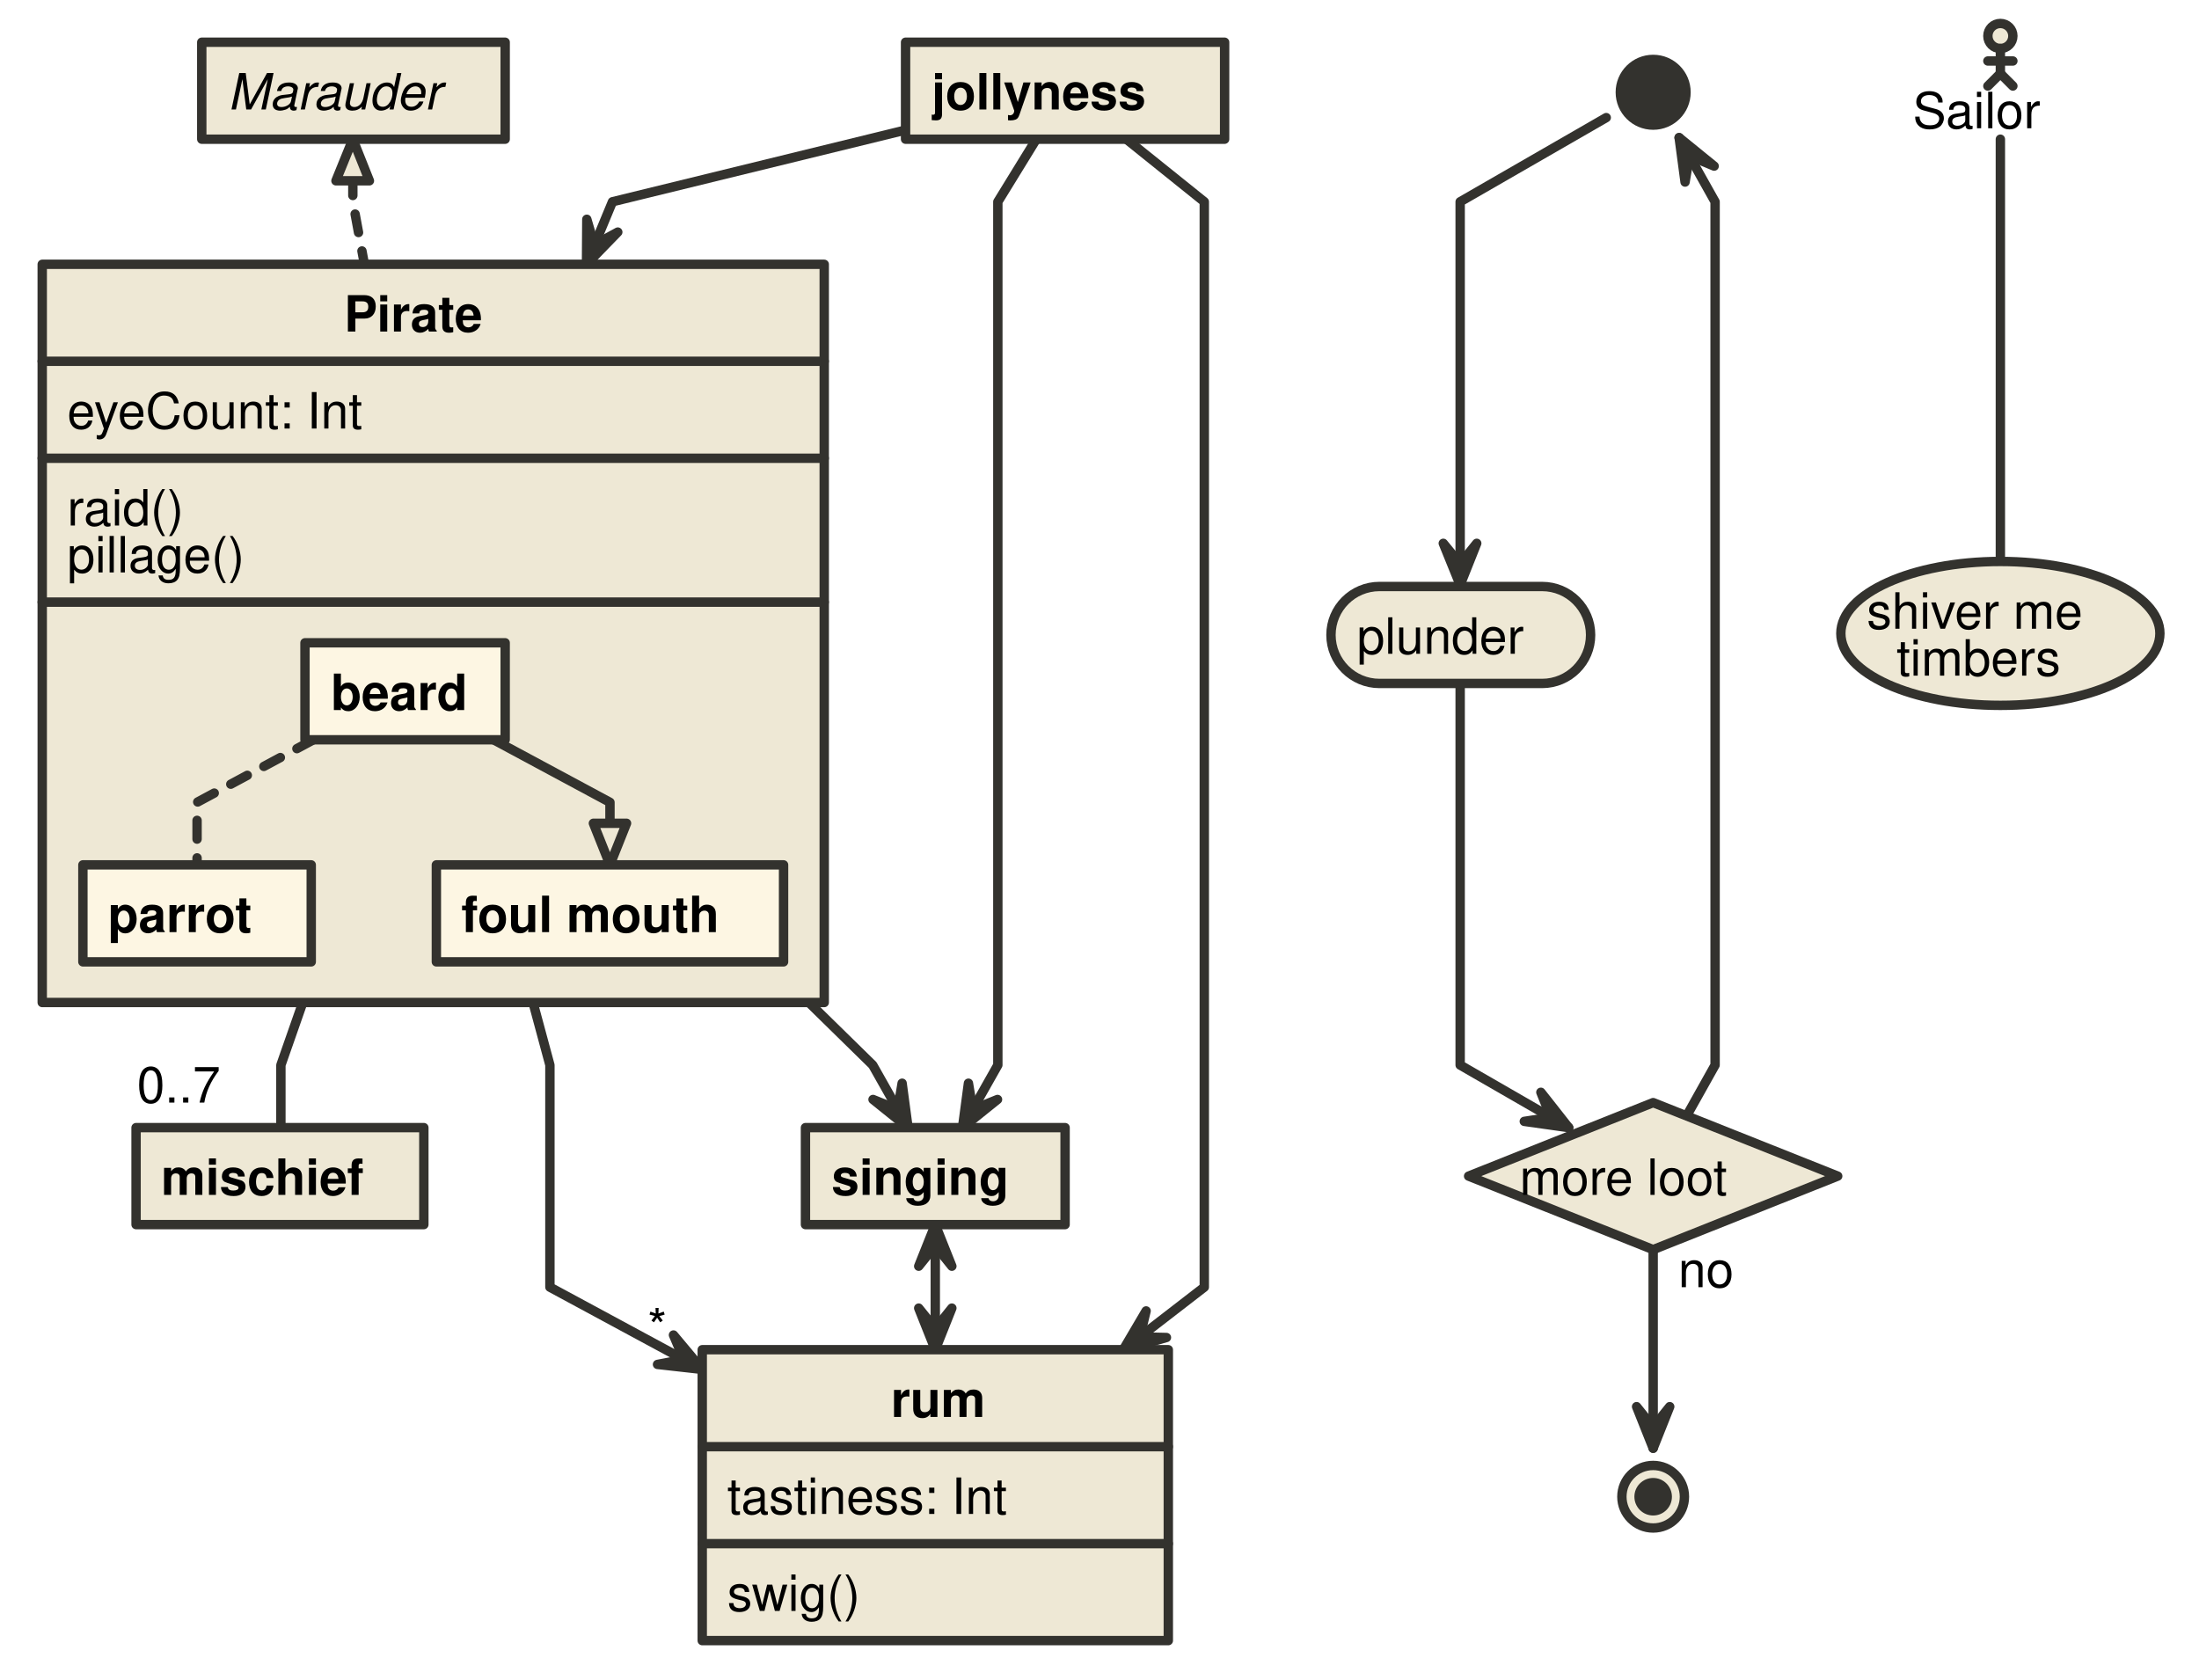
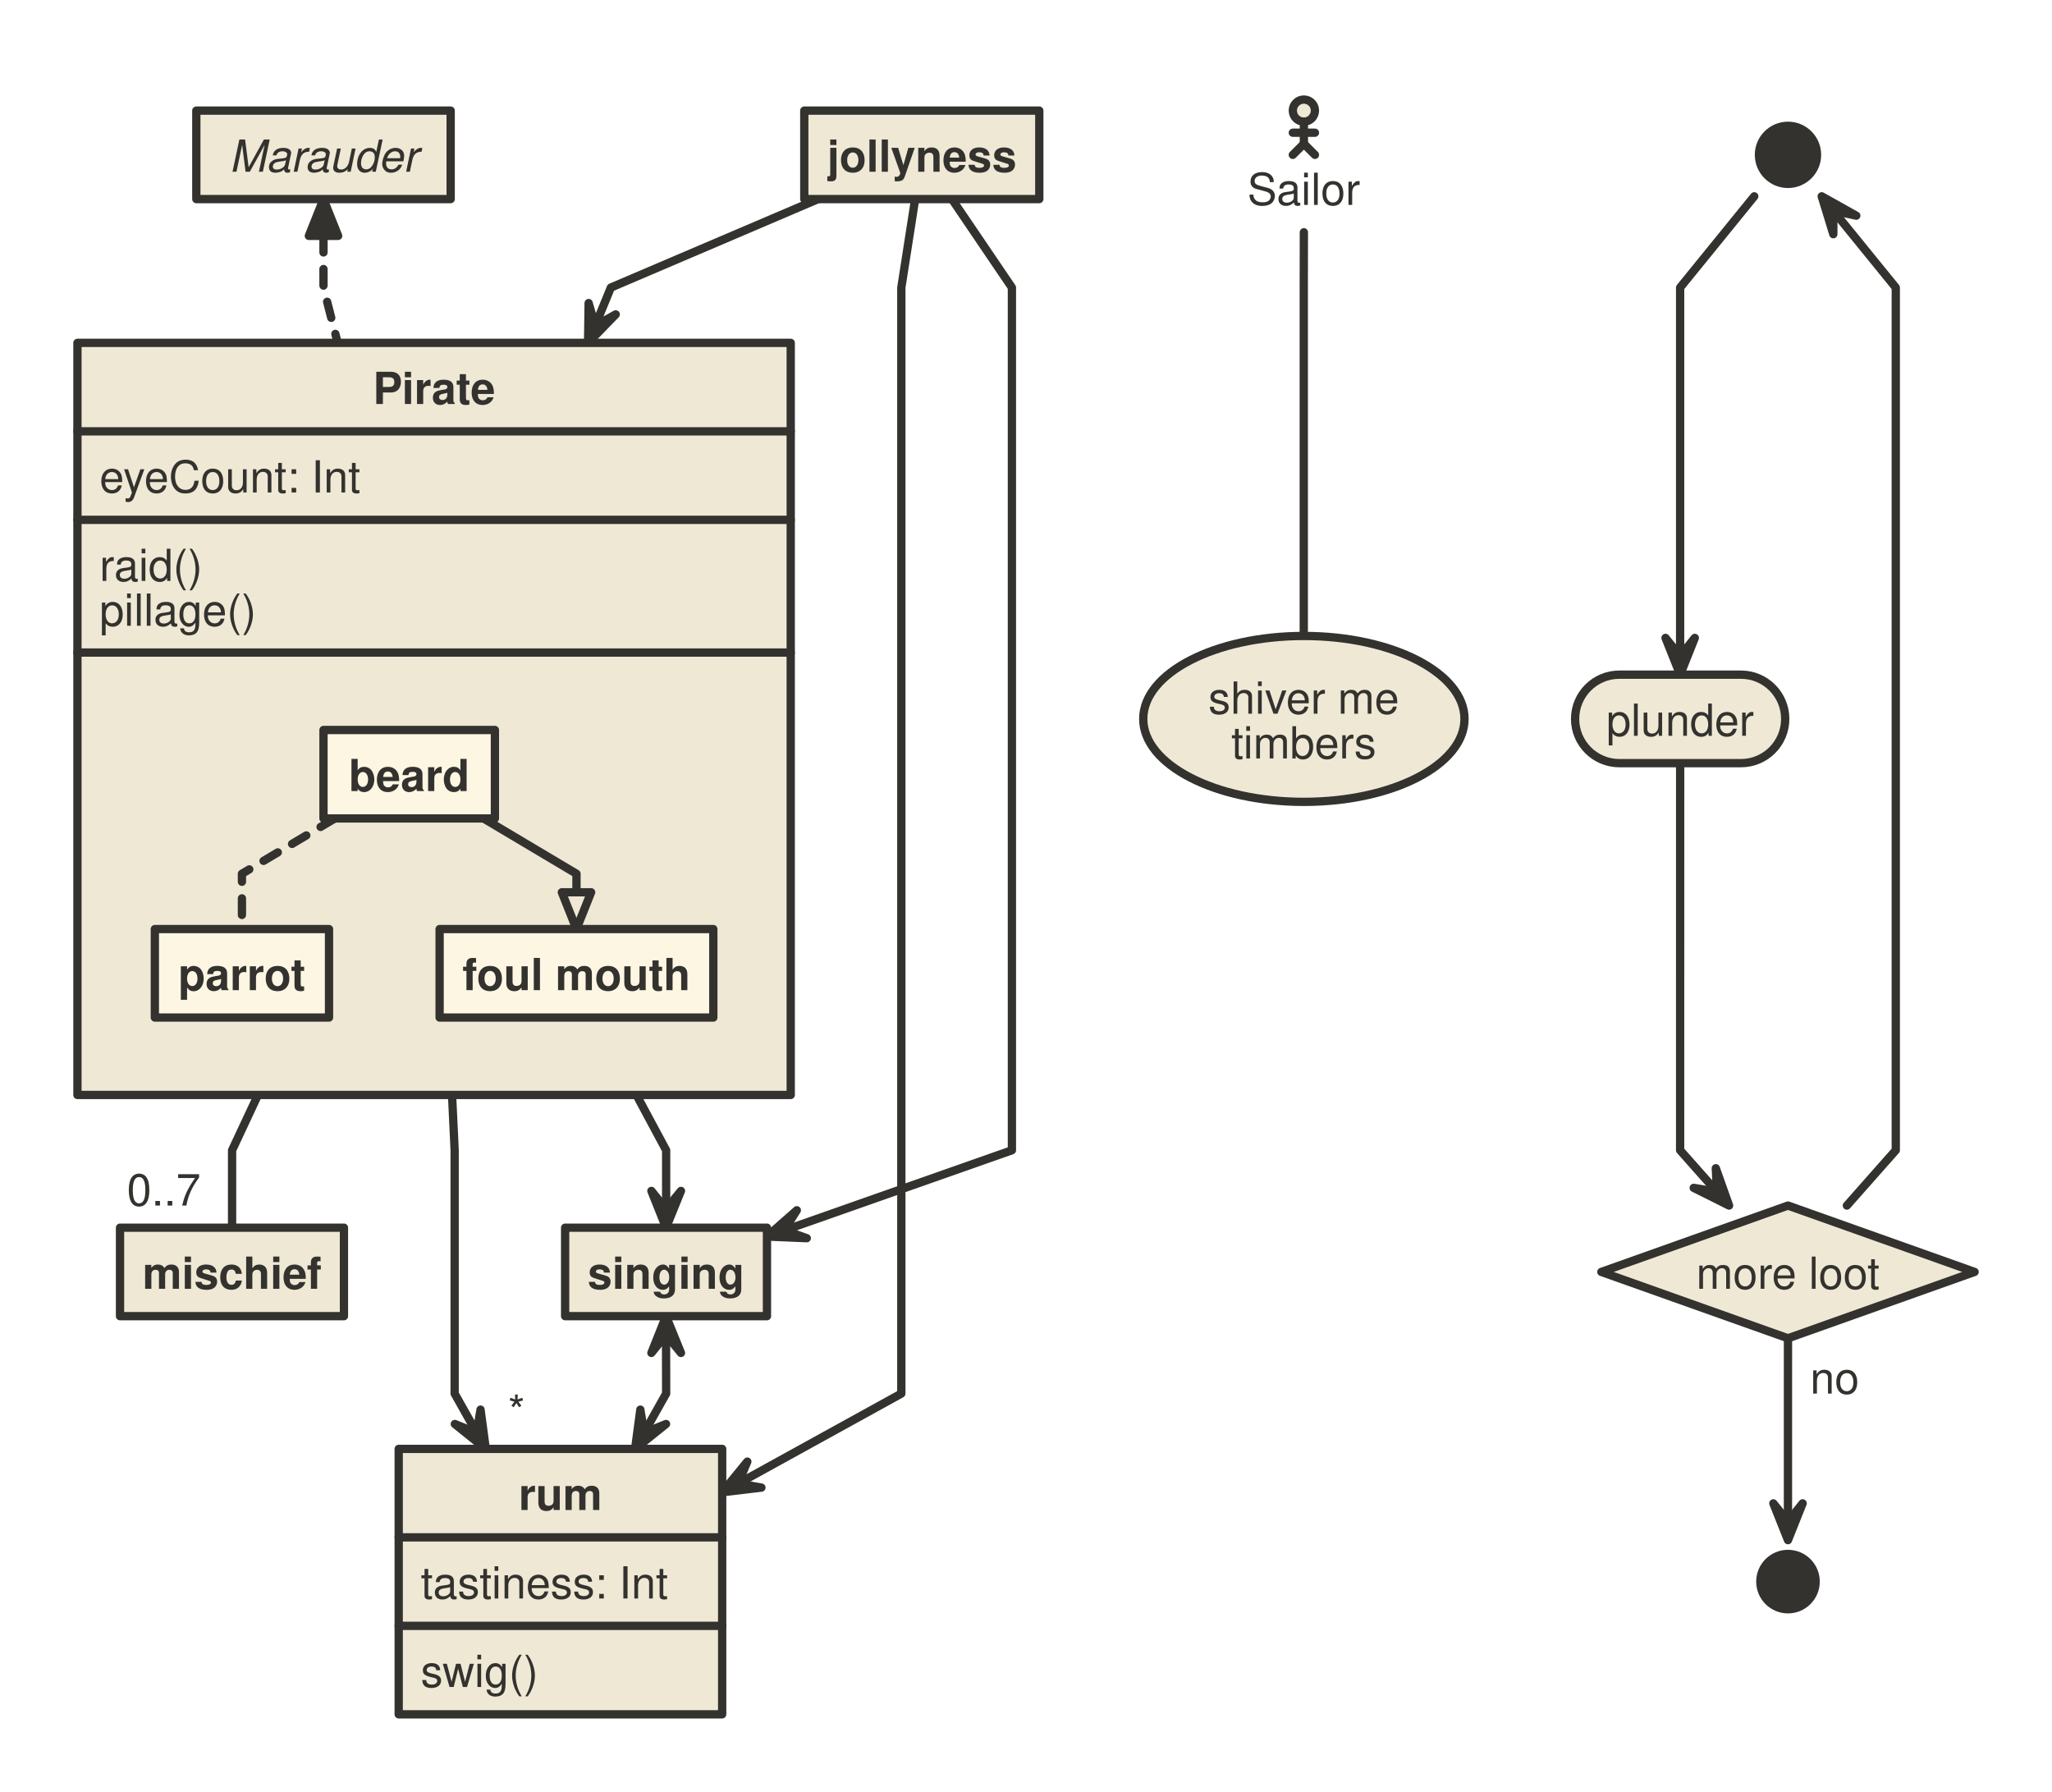
- <svg xmlns="http://www.w3.org/2000/svg" class="kroki-output kroki-output-nomnoml" baseProfile="full" viewBox="0 0 703 537" width="703" height="537" style="font-weight:bold; font-size:12pt; font-family:'Calibri', Helvetica, sans-serif;;stroke-width:3;stroke-linejoin:round;stroke-linecap:round">
-   <path d="M112.8 44.5 L112.8 64.5 L116.5 84.5 L116.5 84.5 " style="stroke:#33322E;fill:none;stroke-dasharray:6;" />
-   <path d="M118.1 57.8 L112.8 57.8 L107.4 57.8 L112.8 44.5 Z" style="stroke:#33322E;fill:#eee8d5;stroke-dasharray:none;" />
-   <text x="43.8" y="352.5" style="font-weight:normal;">0..7</text>
-   <path d="M96.8 320.5 L89.8 340.5 L89.8 360.5 L89.8 360.5 " style="stroke:#33322E;fill:none;stroke-dasharray:none;" />
-   <path d="M289.8 41.5 L195.8 64.5 L187.5 84.5 L187.5 84.5 " style="stroke:#33322E;fill:none;stroke-dasharray:none;" />
-   <path d="M187.6 70.1 L190 78.3 L197.5 74.2 L187.5 84.5 Z" style="stroke:#33322E;fill:#33322E;stroke-dasharray:none;" />
-   <path d="M360.1 44.5 L385 64.5 L385 411.5 L385 411.5 L359.1 431.5 L359.1 431.5 " style="stroke:#33322E;fill:none;stroke-dasharray:none;" />
-   <path d="M366.4 419.1 L364.4 427.4 L372.9 427.6 L359.1 431.5 Z" style="stroke:#33322E;fill:#33322E;stroke-dasharray:none;" />
-   <path d="M331.3 44.5 L319 64.5 L319 340.5 L319 340.5 L307.7 360.5 L307.7 360.5 " style="stroke:#33322E;fill:none;stroke-dasharray:none;" />
-   <path d="M309.6 346.3 L311 354.7 L318.9 351.5 L307.7 360.5 Z" style="stroke:#33322E;fill:#33322E;stroke-dasharray:none;" />
-   <text x="207" y="429.8" style="font-weight:normal;">*</text>
-   <path d="M170.4 320.5 L175.8 340.5 L175.8 411.5 L175.8 411.5 L224.5 437.8 L224.5 437.8 " style="stroke:#33322E;fill:none;stroke-dasharray:none;" />
-   <path d="M210.2 436.2 L218.6 434.6 L215.3 426.8 L224.5 437.8 Z" style="stroke:#33322E;fill:#33322E;stroke-dasharray:none;" />
-   <path d="M258.6 320.5 L279 340.5 L290.3 360.5 L290.3 360.5 " style="stroke:#33322E;fill:none;stroke-dasharray:none;" />
-   <path d="M279.1 351.5 L287 354.7 L288.4 346.3 L290.3 360.5 Z" style="stroke:#33322E;fill:#33322E;stroke-dasharray:none;" />
-   <path d="M299 391.5 L299 411.5 L299 431.5 L299 431.5 " style="stroke:#33322E;fill:none;stroke-dasharray:none;" />
-   <path d="M293.7 418.2 L299 424.8 L304.3 418.2 L299 431.5 Z" style="stroke:#33322E;fill:#33322E;stroke-dasharray:none;" />
-   <path d="M304.3 404.8 L299 398.2 L293.7 404.8 L299 391.5 Z" style="stroke:#33322E;fill:#33322E;stroke-dasharray:none;" />
-   <path d="M513.5 37.6 L466.8 64.5 L466.8 187 L466.8 187 " style="stroke:#33322E;fill:none;stroke-dasharray:none;" />
-   <path d="M461.4 173.7 L466.8 180.3 L472.1 173.7 L466.8 187 Z" style="stroke:#33322E;fill:#33322E;stroke-dasharray:none;" />
-   <path d="M466.8 218 L466.8 340.5 L501.5 360.5 L501.5 360.5 " style="stroke:#33322E;fill:none;stroke-dasharray:none;" />
-   <path d="M487.3 358.5 L495.8 357.2 L492.6 349.2 L501.5 360.5 Z" style="stroke:#33322E;fill:#33322E;stroke-dasharray:none;" />
-   <path d="M537.1 360.5 L548.3 340.5 L548.3 64.5 L548.3 64.5 L536.8 44 L536.8 44 " style="stroke:#33322E;fill:none;stroke-dasharray:none;" />
-   <path d="M548 53.1 L540.1 49.8 L538.7 58.2 L536.8 44 Z" style="stroke:#33322E;fill:#33322E;stroke-dasharray:none;" />
-   <text x="536.5" y="411.5" style="font-weight:normal;">no</text>
-   <path d="M528.5 391.5 L528.5 411.5 L528.5 463 L528.5 463 " style="stroke:#33322E;fill:none;stroke-dasharray:none;" />
-   <path d="M523.2 449.7 L528.5 456.3 L533.8 449.7 L528.5 463 Z" style="stroke:#33322E;fill:#33322E;stroke-dasharray:none;" />
-   <path d="M639.5 44.5 L639.5 64.5 L639.5 179.5 L639.5 179.5 " style="stroke:#33322E;fill:none;stroke-dasharray:none;" />
-   <rect x="13.5" y="84.5" height="236" width="250" style="stroke:#33322E;fill:#eee8d5;stroke-dasharray:none;" />
-   <text x="110" y="106" style="">Pirate</text>
-   <path d="M13.5 115.5 L263.5 115.5" style="stroke:#33322E;fill:none;stroke-dasharray:none;" />
-   <text x="21.5" y="137" style="font-weight:normal;">eyeCount: Int</text>
-   <path d="M13.5 146.5 L263.5 146.5" style="stroke:#33322E;fill:none;stroke-dasharray:none;" />
-   <text x="21.5" y="168" style="font-weight:normal;">raid()</text>
-   <text x="21.5" y="183" style="font-weight:normal;">pillage()</text>
-   <path d="M13.5 192.5 L263.5 192.5" style="stroke:#33322E;fill:none;stroke-dasharray:none;" />
-   <path d="M100.2 236.5 L63 256.5 L63 276.5 L63 276.5 " style="stroke:#33322E;fill:none;stroke-dasharray:6;" />
-   <path d="M157.8 236.5 L195 256.5 L195 276.5 L195 276.5 " style="stroke:#33322E;fill:none;stroke-dasharray:none;" />
-   <path d="M189.7 263.2 L195 263.2 L200.3 263.2 L195 276.5 Z" style="stroke:#33322E;fill:#eee8d5;stroke-dasharray:none;" />
-   <rect x="97.5" y="205.5" height="31" width="64" style="stroke:#33322E;fill:#fdf6e3;stroke-dasharray:none;" />
-   <text x="105.8" y="227" style="">beard</text>
-   <rect x="26.5" y="276.5" height="31" width="73" style="stroke:#33322E;fill:#fdf6e3;stroke-dasharray:none;" />
-   <text x="34.5" y="298" style="">parrot</text>
-   <rect x="139.5" y="276.5" height="31" width="111" style="stroke:#33322E;fill:#fdf6e3;stroke-dasharray:none;" />
-   <text x="147.5" y="298" style="">foul mouth</text>
-   <rect x="64.5" y="13.5" height="31" width="97" style="stroke:#33322E;fill:#eee8d5;stroke-dasharray:none;" />
-   <text x="72.8" y="35" style="font-weight:normal;font-style:italic;">Marauder</text>
-   <rect x="43.5" y="360.5" height="31" width="92" style="stroke:#33322E;fill:#eee8d5;stroke-dasharray:none;" />
-   <text x="51.5" y="382" style="">mischief</text>
-   <rect x="289.5" y="13.5" height="31" width="102" style="stroke:#33322E;fill:#eee8d5;stroke-dasharray:none;" />
-   <text x="297.8" y="35" style="">jollyness</text>
-   <rect x="224.5" y="431.5" height="93" width="149" style="stroke:#33322E;fill:#eee8d5;stroke-dasharray:none;" />
-   <text x="284.8" y="453" style="">rum</text>
-   <path d="M224.5 462.5 L373.5 462.5" style="stroke:#33322E;fill:none;stroke-dasharray:none;" />
-   <text x="232.5" y="484" style="font-weight:normal;">tastiness: Int</text>
-   <path d="M224.5 493.5 L373.5 493.5" style="stroke:#33322E;fill:none;stroke-dasharray:none;" />
-   <text x="232.5" y="515" style="font-weight:normal;">swig()</text>
-   <rect x="257.5" y="360.5" height="31" width="83" style="stroke:#33322E;fill:#eee8d5;stroke-dasharray:none;" />
-   <text x="265.8" y="382" style="">singing</text>
-   <circle r="12" cx="528.5" cy="29.5" style="stroke:none; fill:#33322E;" />
-   <rect x="425.5" y="187.5" rx="15.5" ry="15.5" height="31" width="83" style="stroke:#33322E;fill:#eee8d5;stroke-dasharray:none;" />
-   <text x="433.8" y="209" style="font-weight:normal;">plunder</text>
-   <path d="M528.5 352.5 L587.5 376 L528.5 399.5 L469.5 376 Z" style="stroke:#33322E;fill:#eee8d5;stroke-dasharray:none;" />
-   <text x="485.8" y="382" style="font-weight:normal;">more loot</text>
-   <circle r="10" cx="528.5" cy="478.5" style="stroke:#33322E;fill:#eee8d5;stroke-dasharray:none;" />
-   <circle r="6" cx="528.5" cy="478.5" style="stroke:none; fill:#33322E;" />
-   <circle r="4" cx="639.5" cy="11.5" style="stroke:#33322E;fill:#eee8d5;stroke-dasharray:none;" />
-   <path d="M639.5 15.5 L639.5 23.5" style="stroke:#33322E;fill:none;stroke-dasharray:none;" />
-   <path d="M635.5 19.5 L643.5 19.5" style="stroke:#33322E;fill:none;stroke-dasharray:none;" />
-   <path d="M635.5 27.5 L639.5 23.5 L643.5 27.5" style="stroke:#33322E;fill:none;stroke-dasharray:none;" />
-   <text x="611.5" y="41" style="font-weight:normal;">Sailor</text>
-   <ellipse cx="639.5" cy="202.5" rx="51" ry="23" style="stroke:#33322E;fill:#eee8d5;stroke-dasharray:none;" />
-   <text x="596.8" y="201" style="font-weight:normal;">shiver me</text>
-   <text x="606.3" y="216" style="font-weight:normal;">timbers</text>
+ <svg xmlns="http://www.w3.org/2000/svg" version="1.1" baseProfile="full" width="742.2" height="648.0" viewBox="0 0 742.188 648">
+   <g stroke-width="1.0" text-align="left" font="12pt Helvetica, Arial, sans-serif" font-size="12pt" font-family="Helvetica" font-weight="bold" font-style="normal">
+     <g font-family="Helvetica" font-size="12pt" font-weight="bold" font-style="normal" stroke-width="3.0" stroke-linejoin="round" stroke-linecap="round" stroke="#33322E">
+       <g stroke="transparent" fill="transparent">
+         <rect x="0.0" y="0.0" height="648.0" width="742.2" stroke="none" />
+       </g>
+       <g transform="translate(8, 8)" fill="#33322E">
+         <g transform="translate(20, 20)" fill="#33322E" font-family="Helvetica" font-size="12pt" font-weight="normal" font-style="normal">
+           <g stroke-dasharray="6 6">
+             <path d="M89.0 57.3 L89 76 L94.128 96 L94.1 96.0 " fill="none" />
+           </g>
+           <path d="M94.3 57.3 L89.0 57.3 L83.7 57.3 L89.0 44.0 Z" />
+           <text x="17.9" y="408.0" stroke="none">0..7</text>
+           <path d="M65.3 368.0 L55.938 388 L55.938 416 L55.9 416.0 " fill="none" />
+           <path d="M267.9 44.0 L192.938 76 L187.269 89.831 L187.3 89.8 " fill="none" />
+           <path d="M184.9 81.6 L187.3 89.8 L194.7 85.7 L184.7 96.0 Z" />
+           <path d="M303.0 44.0 L298 76 L298 232 L298 232 L298 388 L298 388 L298 432 L298 432 L298 476 L298 476 L239.025 508.521 L239.0 508.5 " fill="none" />
+           <path d="M242.3 500.6 L239.0 508.5 L247.4 510.0 L233.2 511.7 Z" />
+           <path d="M316.3 44.0 L338 76 L338 232 L338 232 L338 388 L338 388 L255.726 416.946 L255.7 416.9 " fill="none" />
+           <path d="M260.2 409.7 L255.7 416.9 L263.8 419.8 L249.4 419.2 Z" />
+           <text x="155.7" y="488.0" stroke="none">*</text>
+           <path d="M135.5 368.0 L136.438 388 L136.438 432 L136.438 432 L136.438 476 L136.438 476 L144.419 490.189 L144.4 490.2 " fill="none" />
+           <path d="M136.5 487.0 L144.4 490.2 L145.8 481.8 L147.7 496.0 Z" />
+           <path d="M202.2 368.0 L212.938 388 L212.938 409.333 L212.9 409.3 " fill="none" />
+           <path d="M207.6 402.7 L212.9 409.3 L218.3 402.7 L212.9 416.0 Z" />
+           <path d="M212.9 454.7 L212.938 476 L204.956 490.189 L205.0 490.2 " fill="none" />
+           <path d="M203.6 481.8 L205.0 490.2 L212.9 487.0 L201.7 496.0 Z" />
+           <path d="M218.3 461.3 L212.9 454.7 L207.6 461.3 L212.9 448.0 Z" />
+           <path d="M606.5 43.0 L579.688 76 L579.688 209.333 L579.7 209.3 " fill="none" />
+           <path d="M574.4 202.7 L579.7 209.3 L585.0 202.7 L579.7 216.0 Z" />
+           <path d="M579.7 248.0 L579.688 388 L592.993 403.011 L593.0 403.0 " fill="none" />
+           <path d="M584.6 401.6 L593.0 403.0 L592.6 394.5 L597.4 408.0 Z" />
+           <path d="M640.0 408.0 L657.688 388 L657.688 232 L657.688 232 L657.688 76 L657.688 76 L635.079 48.174 L635.1 48.2 " fill="none" />
+           <path d="M643.4 50.0 L635.1 48.2 L635.1 56.7 L630.9 43.0 Z" />
+           <text x="626.7" y="476.0" stroke="none">no</text>
+           <path d="M618.7 456.0 L618.688 476 L618.688 522.333 L618.7 522.3 " fill="none" />
+           <path d="M613.4 515.7 L618.7 522.3 L624.0 515.7 L618.7 529.0 Z" />
+           <path d="M443.6 56.0 L443.562 76 L443.562 202 L443.6 202.0 " fill="none" />
+           <g data-name="Pirate">
+             <g fill="#eee8d5" stroke="#33322E" data-name="Pirate">
+               <rect x="0.0" y="96.0" height="272.0" width="258.0" data-name="Pirate" />
+               <path d="M0.0 128.0 L258.0 128.0" fill="none" data-name="Pirate" />
+               <path d="M0.0 160.0 L258.0 160.0" fill="none" data-name="Pirate" />
+               <path d="M0.0 208.0 L258.0 208.0" fill="none" data-name="Pirate" />
+             </g>
+             <g transform="translate(0, 96)" font-family="Helvetica" font-size="12pt" font-weight="bold" font-style="normal" data-name="Pirate" data-compartment="0">
+               <g transform="translate(8, 8)" fill="#33322E" text-align="center" data-name="Pirate" data-compartment="0">
+                 <text x="121.0" y="14.1" stroke="none" text-anchor="middle" data-name="Pirate" data-compartment="0">Pirate</text>
+               </g>
+             </g>
+             <g transform="translate(0, 128)" font-family="Helvetica" font-size="12pt" font-weight="normal" font-style="normal" data-name="Pirate" data-compartment="1">
+               <g transform="translate(8, 8)" fill="#33322E" text-align="left" data-name="Pirate" data-compartment="1">
+                 <text x="0.0" y="14.1" stroke="none" data-name="Pirate" data-compartment="1">eyeCount: Int</text>
+               </g>
+             </g>
+             <g transform="translate(0, 160)" font-family="Helvetica" font-size="12pt" font-weight="normal" font-style="normal" data-name="Pirate" data-compartment="2">
+               <g transform="translate(8, 8)" fill="#33322E" text-align="left" data-name="Pirate" data-compartment="2">
+                 <text x="0.0" y="14.1" stroke="none" data-name="Pirate" data-compartment="2">raid()</text>
+                 <text x="0.0" y="30.3" stroke="none" data-name="Pirate" data-compartment="2">pillage()</text>
+               </g>
+             </g>
+             <g transform="translate(0, 208)" font-family="Helvetica" font-size="12pt" font-weight="normal" font-style="normal" data-name="Pirate" data-compartment="3">
+               <g transform="translate(8, 8)" fill="#33322E" data-name="Pirate" data-compartment="3">
+                 <g transform="translate(20, 20)" fill="#eee8d5" font-family="Helvetica" font-size="12pt" font-weight="normal" font-style="normal" data-name="Pirate" data-compartment="3">
+                   <g stroke-dasharray="6 6" data-name="Pirate" data-compartment="3">
+                     <path d="M65.1 32.0 L31.5 52 L31.5 72 L31.5 72.0 " fill="none" data-name="Pirate" data-compartment="3" />
+                   </g>
+                   <path d="M118.9 32.0 L152.5 52 L152.5 58.667 L152.5 58.7 " fill="none" data-name="Pirate" data-compartment="3" />
+                   <path d="M147.2 58.7 L152.5 58.7 L157.8 58.7 L152.5 72.0 Z" data-name="Pirate" data-compartment="3" />
+                   <g data-name="beard">
+                     <g fill="#fdf6e3" stroke="#33322E" data-name="beard">
+                       <rect x="61.0" y="0.0" height="32.0" width="62.0" data-name="beard" />
+                     </g>
+                     <g transform="translate(61, 0)" font-family="Helvetica" font-size="12pt" font-weight="bold" font-style="normal" data-name="beard" data-compartment="0">
+                       <g transform="translate(8, 8)" fill="#33322E" text-align="center" data-name="beard" data-compartment="0">
+                         <text x="23.0" y="14.1" stroke="none" text-anchor="middle" data-name="beard" data-compartment="0">beard</text>
+                       </g>
+                     </g>
+                   </g>
+                   <g data-name="parrot">
+                     <g fill="#fdf6e3" stroke="#33322E" data-name="parrot">
+                       <rect x="0.0" y="72.0" height="32.0" width="63.0" data-name="parrot" />
+                     </g>
+                     <g transform="translate(0, 72)" font-family="Helvetica" font-size="12pt" font-weight="bold" font-style="normal" data-name="parrot" data-compartment="0">
+                       <g transform="translate(8, 8)" fill="#33322E" text-align="center" data-name="parrot" data-compartment="0">
+                         <text x="23.5" y="14.1" stroke="none" text-anchor="middle" data-name="parrot" data-compartment="0">parrot</text>
+                       </g>
+                     </g>
+                   </g>
+                   <g data-name="foul mouth">
+                     <g fill="#fdf6e3" stroke="#33322E" data-name="foul mouth">
+                       <rect x="103.0" y="72.0" height="32.0" width="99.0" data-name="foul mouth" />
+                     </g>
+                     <g transform="translate(103, 72)" font-family="Helvetica" font-size="12pt" font-weight="bold" font-style="normal" data-name="foul mouth" data-compartment="0">
+                       <g transform="translate(8, 8)" fill="#33322E" text-align="center" data-name="foul mouth" data-compartment="0">
+                         <text x="41.5" y="14.1" stroke="none" text-anchor="middle" data-name="foul mouth" data-compartment="0">foul mouth</text>
+                       </g>
+                     </g>
+                   </g>
+                 </g>
+               </g>
+             </g>
+           </g>
+           <g data-name="Marauder">
+             <g fill="#eee8d5" stroke="#33322E" data-name="Marauder">
+               <rect x="43.0" y="12.0" height="32.0" width="92.0" data-name="Marauder" />
+             </g>
+             <g transform="translate(43, 12)" font-family="Helvetica" font-size="12pt" font-weight="normal" font-style="italic" data-name="Marauder" data-compartment="0">
+               <g transform="translate(8, 8)" fill="#33322E" text-align="center" data-name="Marauder" data-compartment="0">
+                 <text x="38.0" y="14.1" stroke="none" text-anchor="middle" data-name="Marauder" data-compartment="0">Marauder</text>
+               </g>
+             </g>
+           </g>
+           <g data-name="mischief">
+             <g fill="#eee8d5" stroke="#33322E" data-name="mischief">
+               <rect x="15.4" y="416.0" height="32.0" width="81.0" data-name="mischief" />
+             </g>
+             <g transform="translate(15.4375, 416)" font-family="Helvetica" font-size="12pt" font-weight="bold" font-style="normal" data-name="mischief" data-compartment="0">
+               <g transform="translate(8, 8)" fill="#33322E" text-align="center" data-name="mischief" data-compartment="0">
+                 <text x="32.5" y="14.1" stroke="none" text-anchor="middle" data-name="mischief" data-compartment="0">mischief</text>
+               </g>
+             </g>
+           </g>
+           <g data-name="jollyness">
+             <g fill="#eee8d5" stroke="#33322E" data-name="jollyness">
+               <rect x="262.9" y="12.0" height="32.0" width="85.0" data-name="jollyness" />
+             </g>
+             <g transform="translate(262.9375, 12)" font-family="Helvetica" font-size="12pt" font-weight="bold" font-style="normal" data-name="jollyness" data-compartment="0">
+               <g transform="translate(8, 8)" fill="#33322E" text-align="center" data-name="jollyness" data-compartment="0">
+                 <text x="34.5" y="14.1" stroke="none" text-anchor="middle" data-name="jollyness" data-compartment="0">jollyness</text>
+               </g>
+             </g>
+           </g>
+           <g data-name="rum">
+             <g fill="#eee8d5" stroke="#33322E" data-name="rum">
+               <rect x="116.2" y="496.0" height="96.0" width="117.0" data-name="rum" />
+               <path d="M116.2 528.0 L233.2 528.0" fill="none" data-name="rum" />
+               <path d="M116.2 560.0 L233.2 560.0" fill="none" data-name="rum" />
+             </g>
+             <g transform="translate(116.1875, 496)" font-family="Helvetica" font-size="12pt" font-weight="bold" font-style="normal" data-name="rum" data-compartment="0">
+               <g transform="translate(8, 8)" fill="#33322E" text-align="center" data-name="rum" data-compartment="0">
+                 <text x="50.5" y="14.1" stroke="none" text-anchor="middle" data-name="rum" data-compartment="0">rum</text>
+               </g>
+             </g>
+             <g transform="translate(116.1875, 528)" font-family="Helvetica" font-size="12pt" font-weight="normal" font-style="normal" data-name="rum" data-compartment="1">
+               <g transform="translate(8, 8)" fill="#33322E" text-align="left" data-name="rum" data-compartment="1">
+                 <text x="0.0" y="14.1" stroke="none" data-name="rum" data-compartment="1">tastiness: Int</text>
+               </g>
+             </g>
+             <g transform="translate(116.1875, 560)" font-family="Helvetica" font-size="12pt" font-weight="normal" font-style="normal" data-name="rum" data-compartment="2">
+               <g transform="translate(8, 8)" fill="#33322E" text-align="left" data-name="rum" data-compartment="2">
+                 <text x="0.0" y="14.1" stroke="none" data-name="rum" data-compartment="2">swig()</text>
+               </g>
+             </g>
+           </g>
+           <g data-name="singing">
+             <g fill="#eee8d5" stroke="#33322E" data-name="singing">
+               <rect x="176.4" y="416.0" height="32.0" width="73.0" data-name="singing" />
+             </g>
+             <g transform="translate(176.4375, 416)" font-family="Helvetica" font-size="12pt" font-weight="bold" font-style="normal" data-name="singing" data-compartment="0">
+               <g transform="translate(8, 8)" fill="#33322E" text-align="center" data-name="singing" data-compartment="0">
+                 <text x="28.5" y="14.1" stroke="none" text-anchor="middle" data-name="singing" data-compartment="0">singing</text>
+               </g>
+             </g>
+           </g>
+           <g data-name="st">
+             <g fill="#33322E" stroke="#33322E" data-name="st">
+               <circle r="12.0" cx="618.7" cy="28.0" stroke="none" data-name="st" />
+             </g>
+           </g>
+           <g data-name="plunder">
+             <g fill="#eee8d5" stroke="#33322E" data-name="plunder">
+               <rect x="541.7" y="216.0" rx="16.0" ry="16.0" height="32.0" width="76.0" data-name="plunder" />
+             </g>
+             <g transform="translate(541.6875, 216)" font-family="Helvetica" font-size="12pt" font-weight="normal" font-style="normal" data-name="plunder" data-compartment="0">
+               <g transform="translate(8, 8)" fill="#33322E" text-align="center" data-name="plunder" data-compartment="0">
+                 <text x="30.0" y="14.1" stroke="none" text-anchor="middle" data-name="plunder" data-compartment="0">plunder</text>
+               </g>
+             </g>
+           </g>
+           <g data-name="more loot">
+             <g fill="#eee8d5" stroke="#33322E" data-name="more loot">
+               <path d="M618.7 408.0 L686.2 432.0 L618.7 456.0 L551.2 432.0 Z" data-name="more loot" />
+             </g>
+             <g transform="translate(573.6875, 416)" font-family="Helvetica" font-size="12pt" font-weight="normal" font-style="normal" data-name="more loot" data-compartment="0">
+               <g transform="translate(8, 8)" fill="#33322E" text-align="center" data-name="more loot" data-compartment="0">
+                 <text x="37.0" y="14.1" stroke="none" text-anchor="middle" data-name="more loot" data-compartment="0">more loot</text>
+               </g>
+             </g>
+           </g>
+           <g data-name="e">
+             <g fill="#33322E" stroke="#33322E" data-name="e">
+               <circle r="10.0" cx="618.7" cy="544.0" data-name="e" />
+               <circle r="6.0" cx="618.7" cy="544.0" stroke="none" data-name="e" />
+             </g>
+           </g>
+           <g data-name="Sailor">
+             <g fill="#eee8d5" stroke="#33322E" data-name="Sailor">
+               <circle r="4.0" cx="443.6" cy="12.0" data-name="Sailor" />
+               <path d="M443.6 16.0 L443.6 24.0" fill="none" data-name="Sailor" />
+               <path d="M439.6 20.0 L447.6 20.0" fill="none" data-name="Sailor" />
+               <path d="M439.6 28.0 L443.6 24.0 L447.6 28.0" fill="none" data-name="Sailor" />
+             </g>
+             <g transform="translate(413.0625, 24)" font-family="Helvetica" font-size="12pt" font-weight="normal" font-style="normal" data-name="Sailor" data-compartment="0">
+               <g transform="translate(8, 8)" fill="#33322E" text-align="center" data-name="Sailor" data-compartment="0">
+                 <text x="22.5" y="14.1" stroke="none" text-anchor="middle" data-name="Sailor" data-compartment="0">Sailor</text>
+               </g>
+             </g>
+           </g>
+           <g data-name="shiver me">
+             <g fill="#eee8d5" stroke="#33322E" data-name="shiver me">
+               <ellipse cx="443.6" cy="232.0" rx="58.1" ry="30.0" data-name="shiver me" />
+             </g>
+             <g transform="translate(397.0625, 208)" font-family="Helvetica" font-size="12pt" font-weight="normal" font-style="normal" data-name="shiver me" data-compartment="0">
+               <g transform="translate(8, 8)" fill="#33322E" text-align="center" data-name="shiver me" data-compartment="0">
+                 <text x="38.5" y="14.1" stroke="none" text-anchor="middle" data-name="shiver me" data-compartment="0">shiver me</text>
+                 <text x="38.5" y="30.3" stroke="none" text-anchor="middle" data-name="shiver me" data-compartment="0">timbers</text>
+               </g>
+             </g>
+           </g>
+         </g>
+       </g>
+     </g>
+   </g>
</svg>
